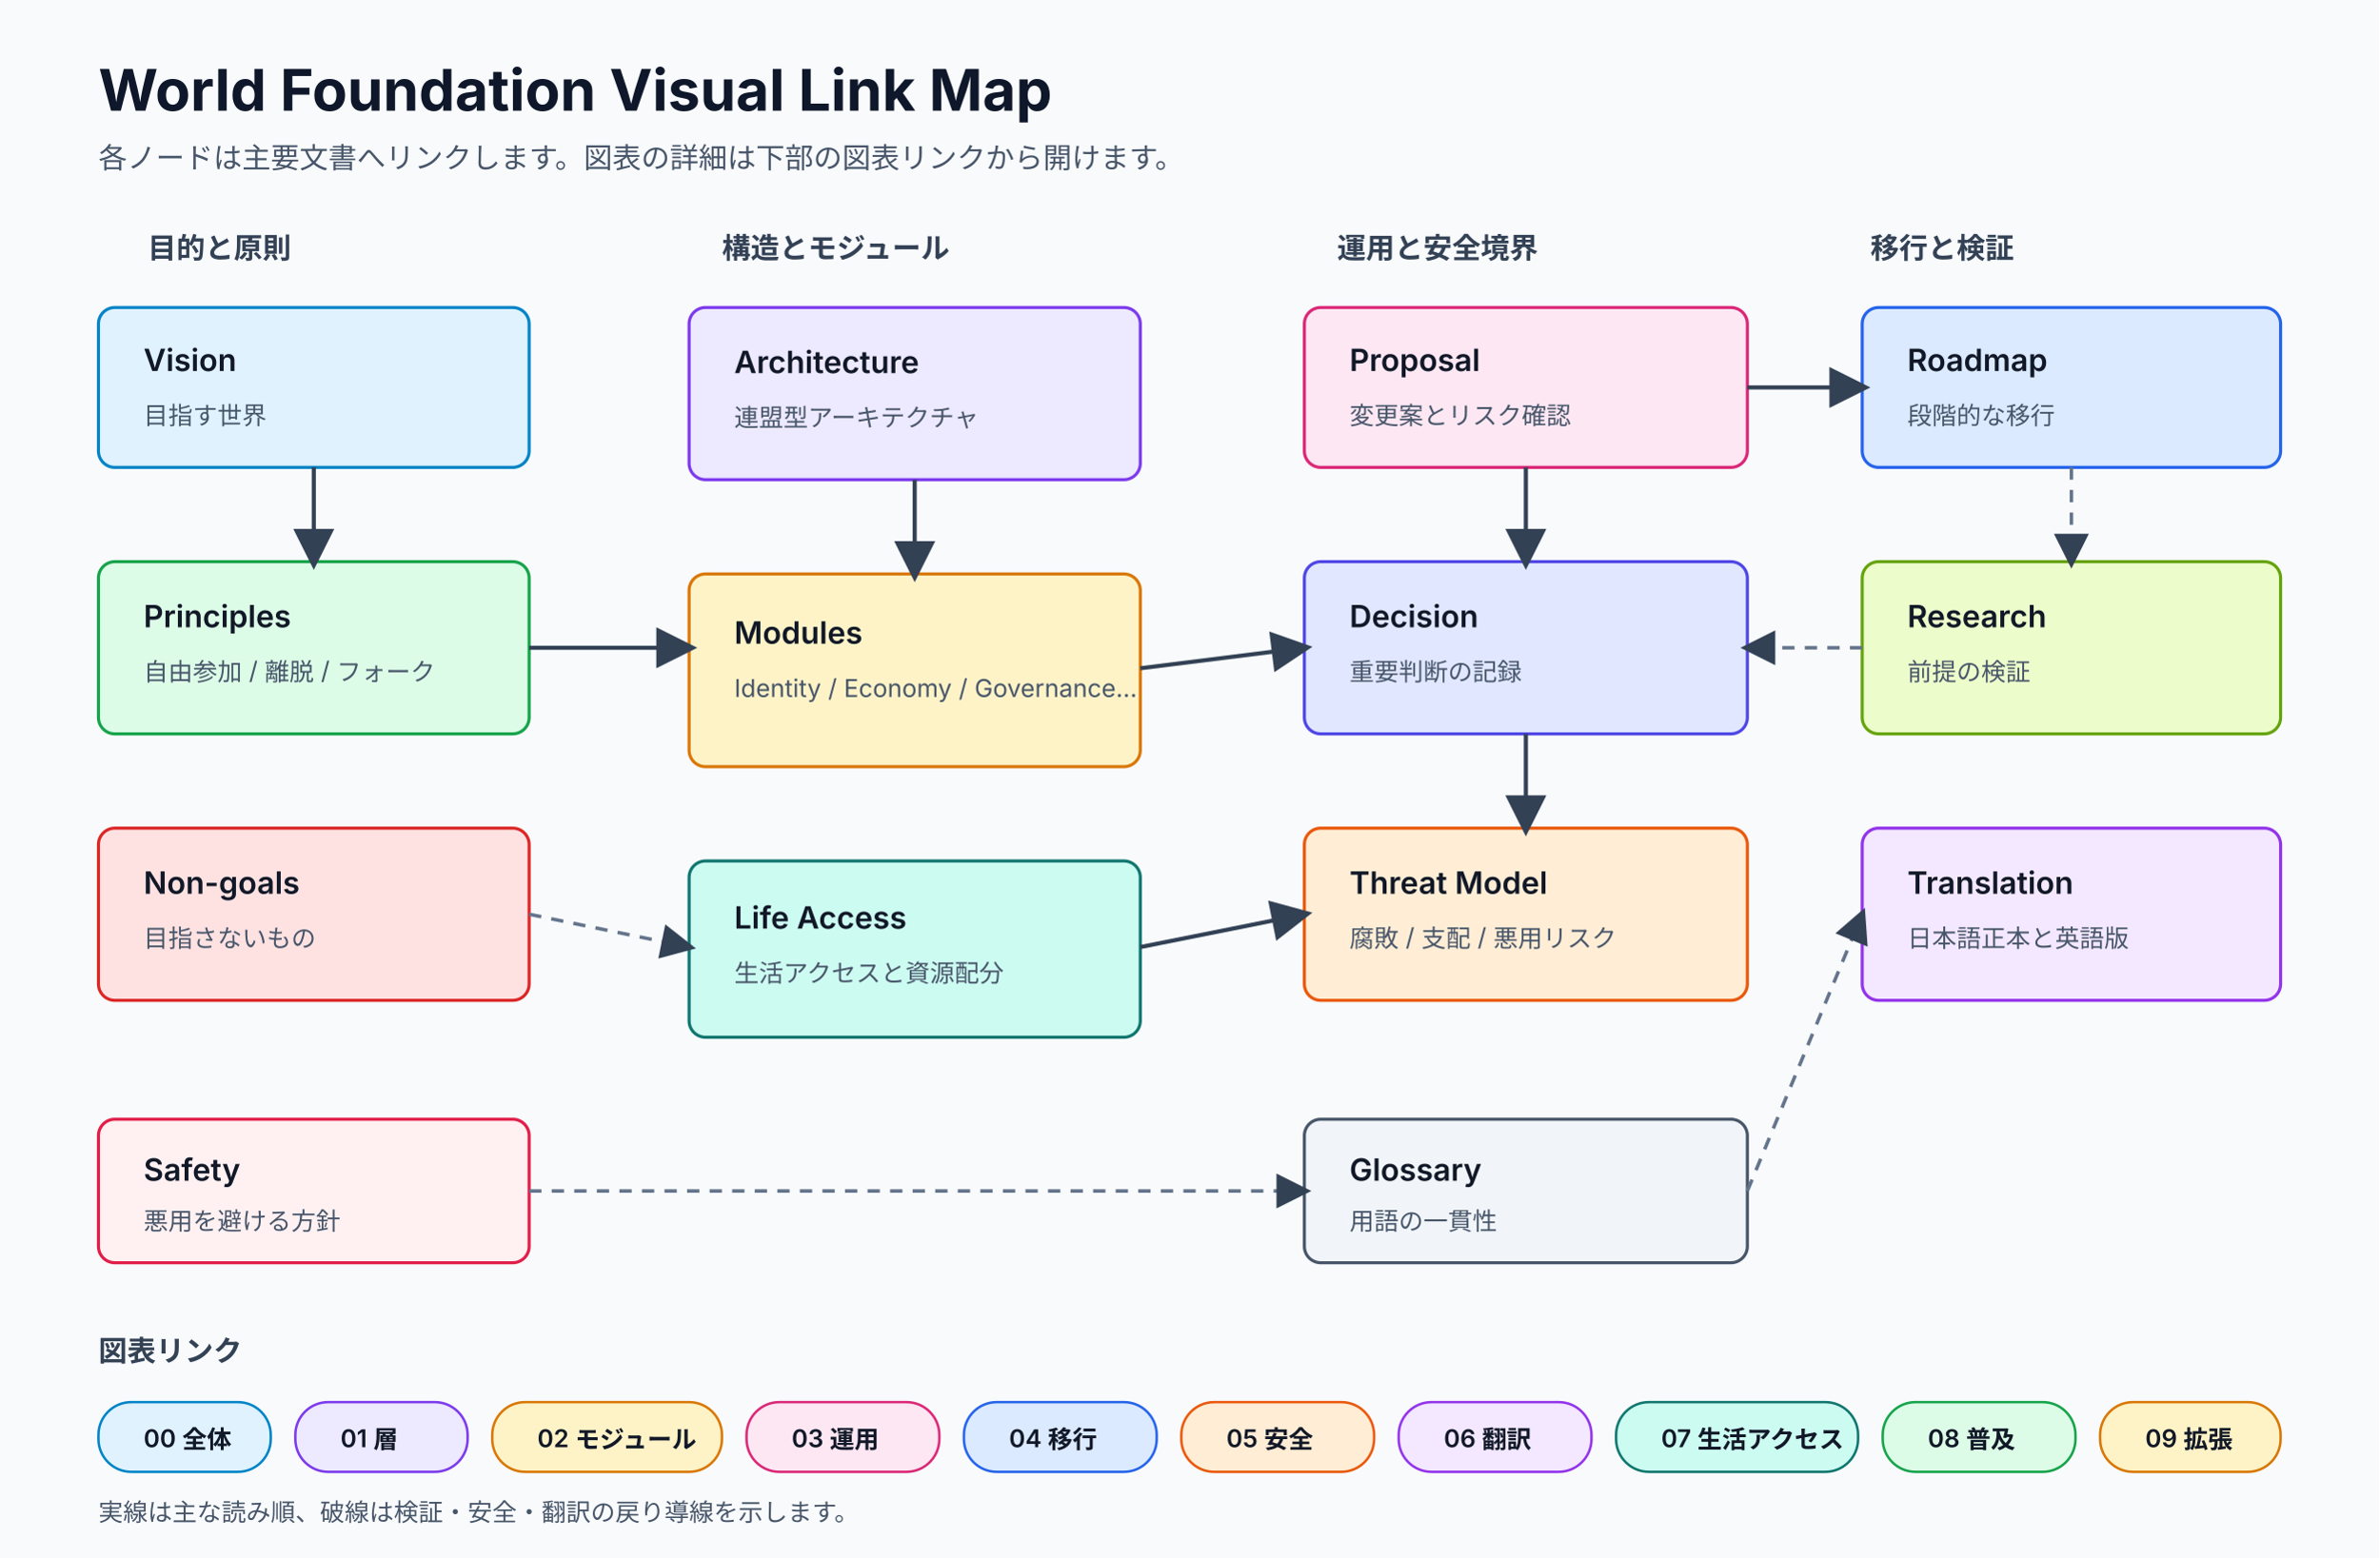
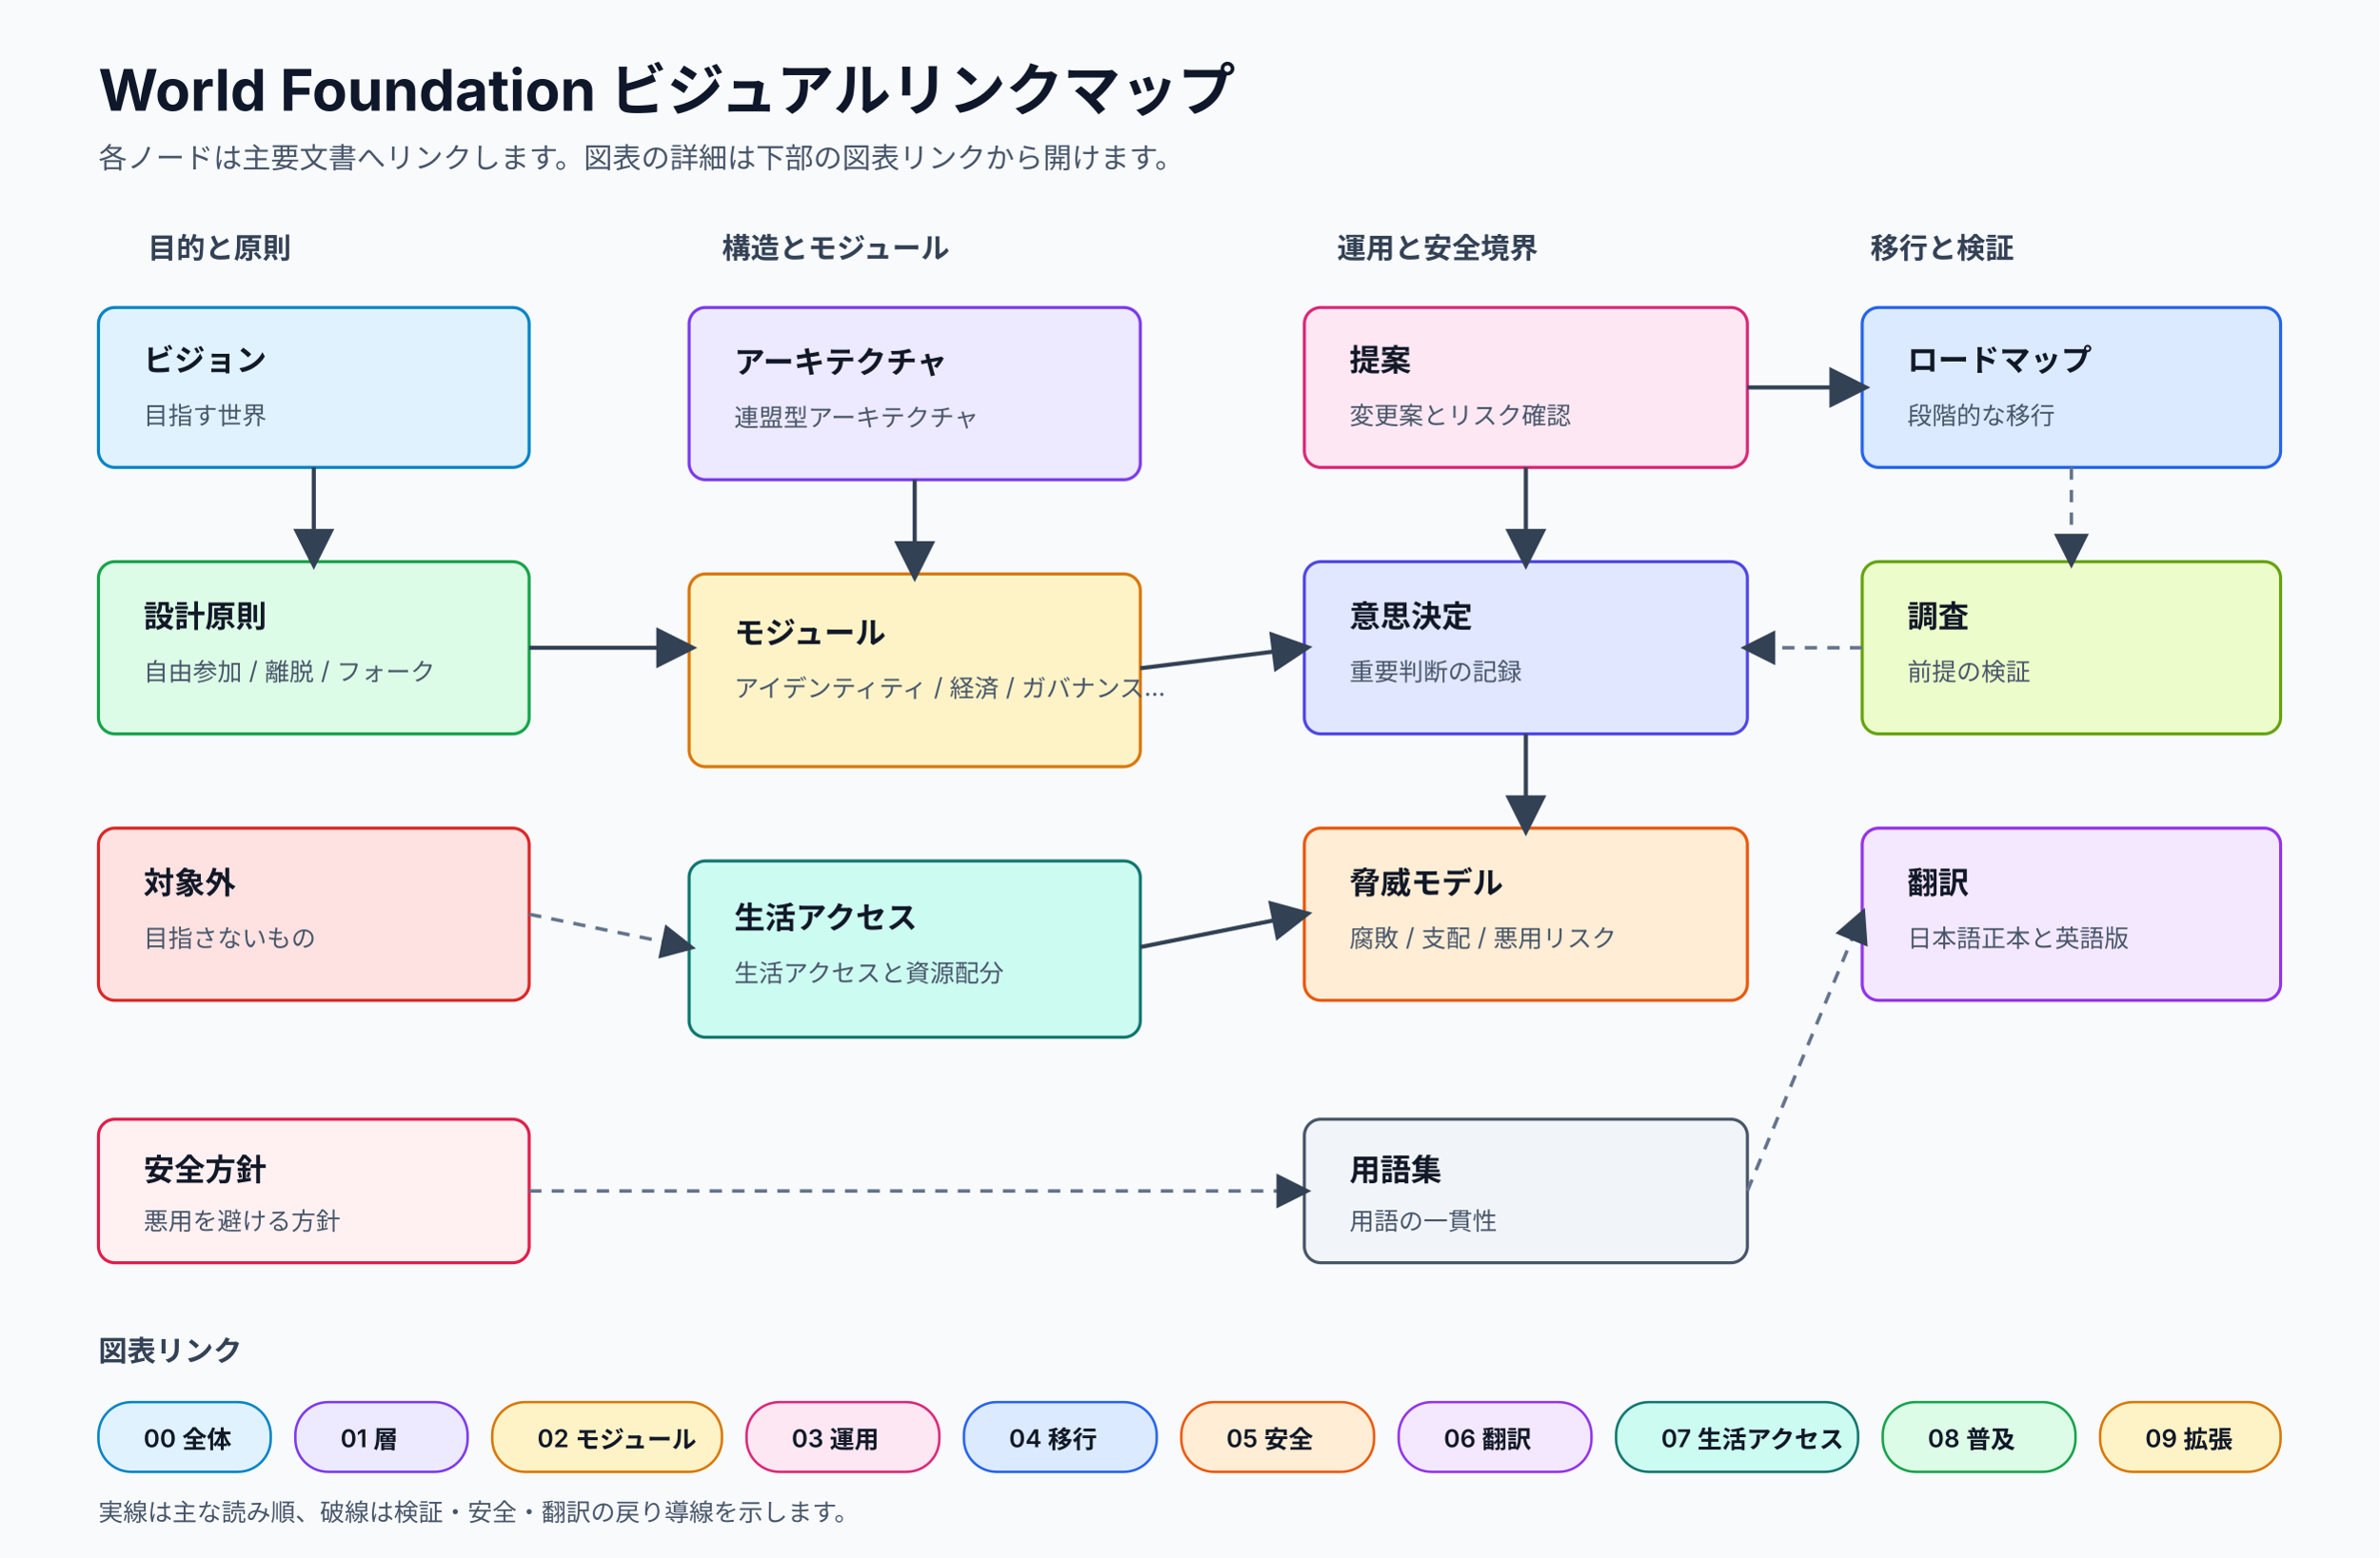
<svg xmlns="http://www.w3.org/2000/svg" width="1160" height="760" viewBox="0 0 1160 760" role="img" aria-labelledby="title desc">
  <defs>
    <marker id="arrow" markerWidth="10" markerHeight="10" refX="8" refY="5" orient="auto" markerUnits="strokeWidth">
      <path d="M 0 0 L 10 5 L 0 10 z" fill="#334155" />
    </marker>
    <style>
      .canvas { fill: #f8fafc; }
      .title { font: 700 28px system-ui, -apple-system, BlinkMacSystemFont, "Segoe UI", sans-serif; fill: #0f172a; }
      .subtitle { font: 400 14px system-ui, -apple-system, BlinkMacSystemFont, "Segoe UI", sans-serif; fill: #475569; }
      .section { font: 700 14px system-ui, -apple-system, BlinkMacSystemFont, "Segoe UI", sans-serif; fill: #334155; }
      .node rect { stroke-width: 1.5; rx: 8; }
      .node text { font: 600 15px system-ui, -apple-system, BlinkMacSystemFont, "Segoe UI", sans-serif; fill: #111827; pointer-events: none; }
      .node .small { font: 400 12px system-ui, -apple-system, BlinkMacSystemFont, "Segoe UI", sans-serif; fill: #475569; }
      .node:hover rect { stroke-width: 3; filter: drop-shadow(0 8px 14px rgba(15, 23, 42, 0.16)); }
      .pill rect { rx: 16; stroke-width: 1.2; }
      .pill text { font: 600 12px system-ui, -apple-system, BlinkMacSystemFont, "Segoe UI", sans-serif; fill: #111827; pointer-events: none; }
      .pill:hover rect { stroke-width: 2.4; }
      .arrow { fill: none; stroke: #334155; stroke-width: 2; marker-end: url(#arrow); }
      .soft-arrow { fill: none; stroke: #64748b; stroke-width: 1.7; stroke-dasharray: 6 5; marker-end: url(#arrow); }
      .legend { font: 400 12px system-ui, -apple-system, BlinkMacSystemFont, "Segoe UI", sans-serif; fill: #475569; }
    </style>
  </defs>
  <rect class="canvas" x="0" y="0" width="1160" height="760" />
-   <text class="title" x="48" y="54">World Foundation Visual Link Map</text>
+   <text class="title" x="48" y="54">World Foundation ビジュアルリンクマップ</text>
  <text class="subtitle" x="48" y="82">各ノードは主要文書へリンクします。図表の詳細は下部の図表リンクから開けます。</text>
  <text class="section" x="72" y="126">目的と原則</text>
  <text class="section" x="352" y="126">構造とモジュール</text>
  <text class="section" x="652" y="126">運用と安全境界</text>
  <text class="section" x="912" y="126">移行と検証</text>
  <a href="../../docs/ja/00-vision.md">
    <g class="node">
      <rect x="48" y="150" width="210" height="78" fill="#e0f2fe" stroke="#0284c7" />
-       <text x="70" y="181">Vision</text>
+       <text x="70" y="181">ビジョン</text>
      <text class="small" x="70" y="207">目指す世界</text>
    </g>
  </a>
  <a href="../../docs/ja/01-principles.md">
    <g class="node">
      <rect x="48" y="274" width="210" height="84" fill="#dcfce7" stroke="#16a34a" />
-       <text x="70" y="306">Principles</text>
+       <text x="70" y="306">設計原則</text>
      <text class="small" x="70" y="332">自由参加 / 離脱 / フォーク</text>
    </g>
  </a>
  <a href="../../docs/ja/04-non-goals.md">
    <g class="node">
      <rect x="48" y="404" width="210" height="84" fill="#fee2e2" stroke="#dc2626" />
-       <text x="70" y="436">Non-goals</text>
+       <text x="70" y="436">対象外</text>
      <text class="small" x="70" y="462">目指さないもの</text>
    </g>
  </a>
  <a href="../../docs/ja/02-architecture.md">
    <g class="node">
      <rect x="336" y="150" width="220" height="84" fill="#ede9fe" stroke="#7c3aed" />
-       <text x="358" y="182">Architecture</text>
+       <text x="358" y="182">アーキテクチャ</text>
      <text class="small" x="358" y="208">連盟型アーキテクチャ</text>
    </g>
  </a>
  <a href="../../modules/ja/README.md">
    <g class="node">
      <rect x="336" y="280" width="220" height="94" fill="#fef3c7" stroke="#d97706" />
-       <text x="358" y="314">Modules</text>
-       <text class="small" x="358" y="340">Identity / Economy / Governance...</text>
+       <text x="358" y="314">モジュール</text>
+       <text class="small" x="358" y="340">アイデンティティ / 経済 / ガバナンス...</text>
    </g>
  </a>
  <a href="../../docs/ja/06-life-access-sustainability.md">
    <g class="node">
      <rect x="336" y="420" width="220" height="86" fill="#ccfbf1" stroke="#0f766e" />
-       <text x="358" y="453">Life Access</text>
+       <text x="358" y="453">生活アクセス</text>
      <text class="small" x="358" y="479">生活アクセスと資源配分</text>
    </g>
  </a>
  <a href="../../proposals/ja/README.md">
    <g class="node">
      <rect x="636" y="150" width="216" height="78" fill="#fce7f3" stroke="#db2777" />
-       <text x="658" y="181">Proposal</text>
+       <text x="658" y="181">提案</text>
      <text class="small" x="658" y="207">変更案とリスク確認</text>
    </g>
  </a>
  <a href="../../decisions/ja/README.md">
    <g class="node">
      <rect x="636" y="274" width="216" height="84" fill="#e0e7ff" stroke="#4f46e5" />
-       <text x="658" y="306">Decision</text>
+       <text x="658" y="306">意思決定</text>
      <text class="small" x="658" y="332">重要判断の記録</text>
    </g>
  </a>
  <a href="../../docs/ja/05-threat-model.md">
    <g class="node">
      <rect x="636" y="404" width="216" height="84" fill="#ffedd5" stroke="#ea580c" />
-       <text x="658" y="436">Threat Model</text>
+       <text x="658" y="436">脅威モデル</text>
      <text class="small" x="658" y="462">腐敗 / 支配 / 悪用リスク</text>
    </g>
  </a>
  <a href="../../docs/ja/03-roadmap.md">
    <g class="node">
      <rect x="908" y="150" width="204" height="78" fill="#dbeafe" stroke="#2563eb" />
-       <text x="930" y="181">Roadmap</text>
+       <text x="930" y="181">ロードマップ</text>
      <text class="small" x="930" y="207">段階的な移行</text>
    </g>
  </a>
  <a href="../../research/ja/index.md">
    <g class="node">
      <rect x="908" y="274" width="204" height="84" fill="#ecfccb" stroke="#65a30d" />
-       <text x="930" y="306">Research</text>
+       <text x="930" y="306">調査</text>
      <text class="small" x="930" y="332">前提の検証</text>
    </g>
  </a>
  <a href="../../docs/ja/07-translation-status.md">
    <g class="node">
      <rect x="908" y="404" width="204" height="84" fill="#f3e8ff" stroke="#9333ea" />
-       <text x="930" y="436">Translation</text>
+       <text x="930" y="436">翻訳</text>
      <text class="small" x="930" y="462">日本語正本と英語版</text>
    </g>
  </a>
  <a href="../../glossary/README.md">
    <g class="node">
      <rect x="636" y="546" width="216" height="70" fill="#f1f5f9" stroke="#475569" />
-       <text x="658" y="576">Glossary</text>
+       <text x="658" y="576">用語集</text>
      <text class="small" x="658" y="600">用語の一貫性</text>
    </g>
  </a>
  <a href="../../SAFETY.md">
    <g class="node">
      <rect x="48" y="546" width="210" height="70" fill="#fff1f2" stroke="#e11d48" />
-       <text x="70" y="576">Safety</text>
+       <text x="70" y="576">安全方針</text>
      <text class="small" x="70" y="600">悪用を避ける方針</text>
    </g>
  </a>
  <path class="arrow" d="M153 228 L153 274" />
  <path class="arrow" d="M258 316 L336 316" />
  <path class="arrow" d="M446 234 L446 280" />
  <path class="arrow" d="M556 326 L636 316" />
  <path class="arrow" d="M744 228 L744 274" />
  <path class="arrow" d="M744 358 L744 404" />
  <path class="arrow" d="M556 462 L636 446" />
  <path class="arrow" d="M852 189 L908 189" />
  <path class="soft-arrow" d="M1010 228 L1010 274" />
  <path class="soft-arrow" d="M908 316 L852 316" />
  <path class="soft-arrow" d="M258 446 L336 462" />
  <path class="soft-arrow" d="M258 581 L636 581" />
  <path class="soft-arrow" d="M852 581 L908 446" />
  <text class="section" x="48" y="664">図表リンク</text>
  <a href="00-world-design-overview.md">
    <g class="pill">
      <rect x="48" y="684" width="84" height="34" fill="#e0f2fe" stroke="#0284c7" />
      <text x="70" y="706">00 全体</text>
    </g>
  </a>
  <a href="01-cooperation-foundation-layers.md">
    <g class="pill">
      <rect x="144" y="684" width="84" height="34" fill="#ede9fe" stroke="#7c3aed" />
      <text x="166" y="706">01 層</text>
    </g>
  </a>
  <a href="02-module-relationships.md">
    <g class="pill">
      <rect x="240" y="684" width="112" height="34" fill="#fef3c7" stroke="#d97706" />
      <text x="262" y="706">02 モジュール</text>
    </g>
  </a>
  <a href="03-governance-process.md">
    <g class="pill">
      <rect x="364" y="684" width="94" height="34" fill="#fce7f3" stroke="#db2777" />
      <text x="386" y="706">03 運用</text>
    </g>
  </a>
  <a href="04-transition-roadmap.md">
    <g class="pill">
      <rect x="470" y="684" width="94" height="34" fill="#dbeafe" stroke="#2563eb" />
      <text x="492" y="706">04 移行</text>
    </g>
  </a>
  <a href="05-risk-and-safety-loops.md">
    <g class="pill">
      <rect x="576" y="684" width="94" height="34" fill="#ffedd5" stroke="#ea580c" />
      <text x="598" y="706">05 安全</text>
    </g>
  </a>
  <a href="06-multilingual-document-flow.md">
    <g class="pill">
      <rect x="682" y="684" width="94" height="34" fill="#f3e8ff" stroke="#9333ea" />
      <text x="704" y="706">06 翻訳</text>
    </g>
  </a>
  <a href="07-life-access-model.md">
    <g class="pill">
      <rect x="788" y="684" width="118" height="34" fill="#ccfbf1" stroke="#0f766e" />
      <text x="810" y="706">07 生活アクセス</text>
    </g>
  </a>
  <a href="08-non-coercive-adoption.md">
    <g class="pill">
      <rect x="918" y="684" width="94" height="34" fill="#dcfce7" stroke="#16a34a" />
      <text x="940" y="706">08 普及</text>
    </g>
  </a>
  <a href="09-expanded-module-map.md">
    <g class="pill">
      <rect x="1024" y="684" width="88" height="34" fill="#fef3c7" stroke="#d97706" />
      <text x="1046" y="706">09 拡張</text>
    </g>
  </a>
  <text class="legend" x="48" y="742">実線は主な読み順、破線は検証・安全・翻訳の戻り導線を示します。</text>
</svg>
